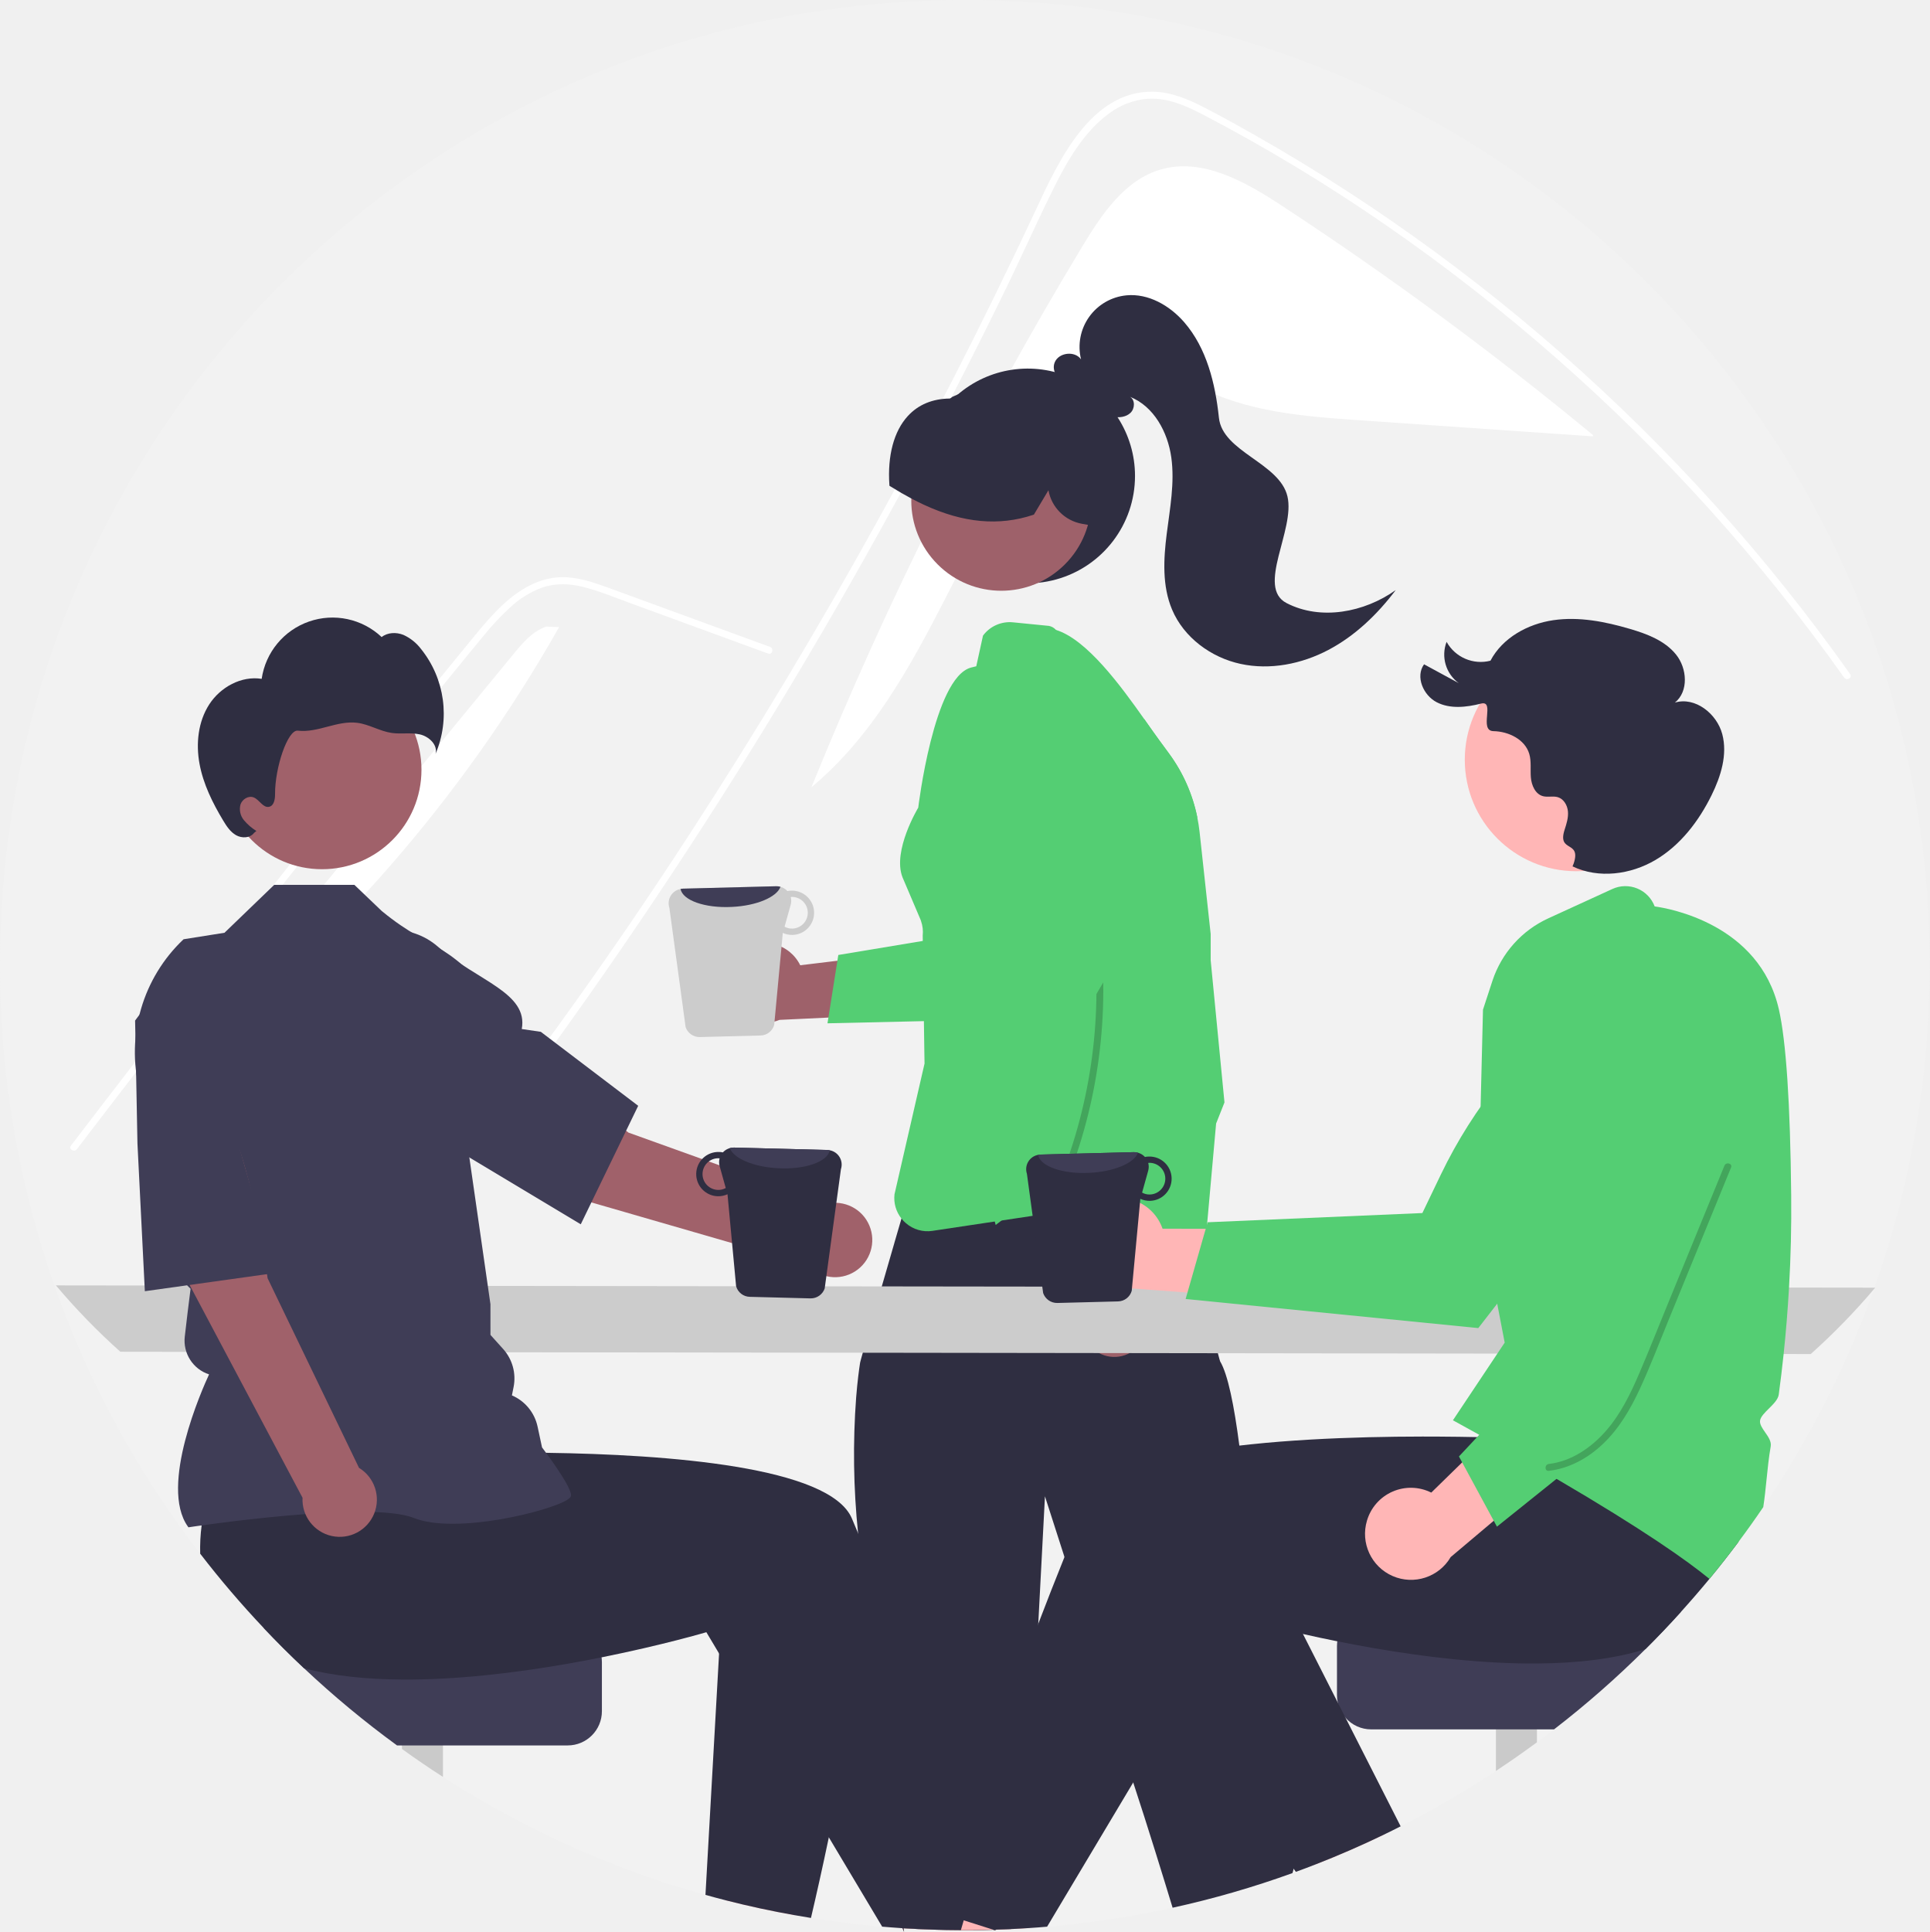
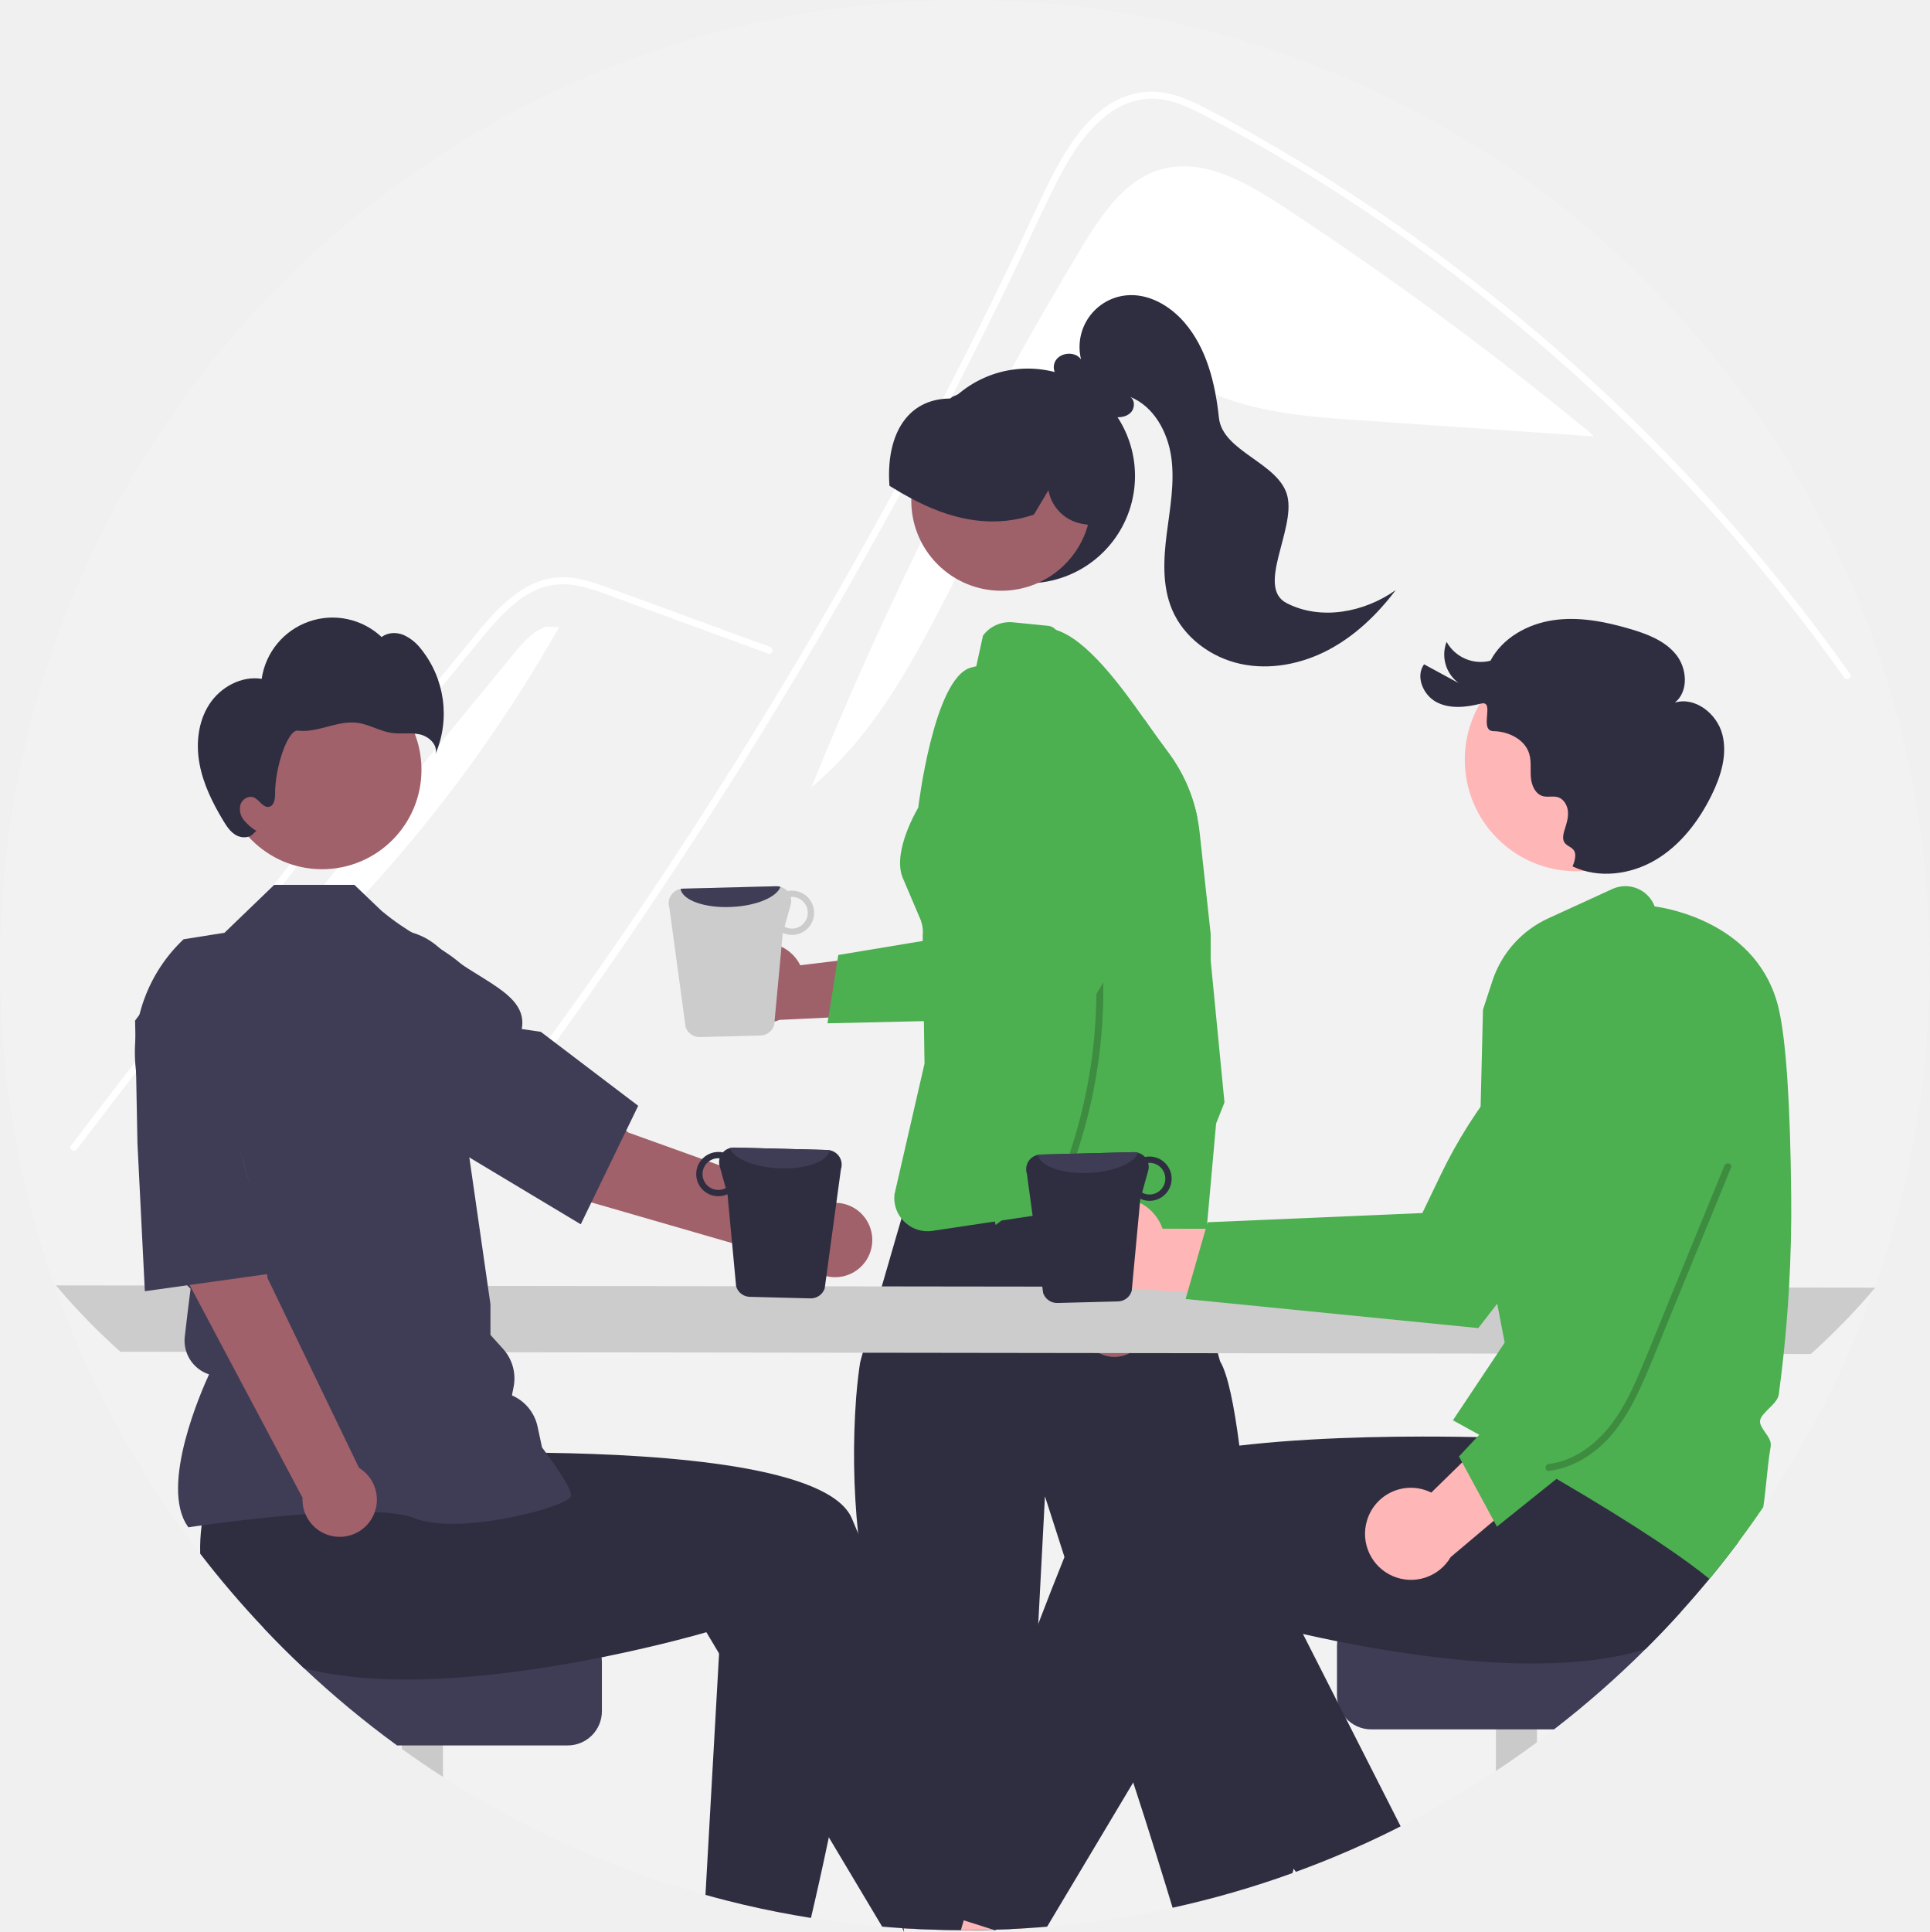
<svg xmlns="http://www.w3.org/2000/svg" data-name="Layer 1" width="842" height="842.8" viewBox="0 0 842 842.8">
  <path d="M1021,449.6a420.098,420.098,0,0,1-24.1,140.73c-.07.21-.14.4-.22.61v.01a419.102,419.102,0,0,1-48.3,95.08q-5.22,7.71-10.81,15.17-6.15,8.25-12.69,16.17-6.03,7.305-12.38,14.33-7.545,8.37-15.54,16.31a421.17,421.17,0,0,1-39.88,35q-3.69,2.865-7.46,5.63-8.775,6.48-17.9,12.5A417.418,417.418,0,0,1,790.15,825.3c-2.47,1.26-4.96,2.5-7.46,3.7q-14.505,7.005-29.6,12.89c-2.87,1.13-5.75,2.22-8.66,3.27-.49.19-.98.37-1.48.54a418.308,418.308,0,0,1-107.06,23.38q-3.81.345-7.63.58-4.05.285-8.11.46c-2.14.11-4.27.19-6.42.25-.44.02-.89.04-1.33.04q-4.335.135-8.7.17c-1.23.01-2.46.02-3.7.02-.58,0-1.16,0-1.74-.01q-12.585-.045-24.98-.82c-.17-.01-.34-.03-.51-.03-2.96-.2-5.91-.41-8.85-.67q-15.705-1.32-31.07-3.8-3.54-.555-7.06-1.2-15.285-2.7-30.17-6.51-4.425-1.125-8.8-2.35a418.627,418.627,0,0,1-114.54-51.46q-9.12-5.865-17.9-12.2c-.72-.5-1.43-1.02-2.14-1.54a422.135,422.135,0,0,1-40.59-33.67q-9.105-8.55-17.68-17.64A419.389,419.389,0,0,1,179,449.6c0-232.51,188.49-421,421-421S1021,217.09,1021,449.6Z" transform="translate(-179 -28.60001)" fill="#f2f2f2" />
  <path d="M651.36,135.928c8.429-13.941,18.418-28.827,34.061-33.379,18.115-5.272,36.724,5.201,52.509,15.535a1530.116,1530.116,0,0,1,136.171,100.329l-.048.541q-50.806-3.504-101.613-7.007c-24.472-1.688-49.784-3.608-71.411-15.185-8.206-4.393-16.206-10.261-25.505-10.67-11.553-.508-21.627,7.561-29.544,15.991-46.83,49.867-60.381,126.126-112.919,169.938A1667.327,1667.327,0,0,1,651.36,135.928Z" transform="translate(-179 -28.60001)" fill="#fff" />
  <path d="M363.505,558.892c5.179-6.539,7.295-8.071,12.403-14.67q62.39-80.692,117.283-166.835Q530.476,318.882,564.064,258.13q15.99-28.882,31.104-58.218Q606.896,177.166,618.1,154.148c2.136-4.383,4.212-8.786,6.277-13.199,4.867-10.378,9.643-20.806,14.771-31.044,5.844-11.668,12.957-23.9,23.688-31.739a32.319,32.319,0,0,1,16.837-6.479c8.736-.564,16.796,3.043,24.373,6.983,55.437,28.907,107.337,65.15,154.28,106.39A803.198,803.198,0,0,1,983.67,324.197c1.108,1.582,3.728.071,2.609-1.521q-6.605-9.34-13.471-18.479A805.459,805.459,0,0,0,842.276,167.418a810.7,810.7,0,0,0-75.659-55.548Q746.561,98.872,725.75,87.094c-6.993-3.96-14.016-7.869-21.159-11.537-7.003-3.597-14.439-6.831-22.439-6.952-27.225-.423-41.321,30.409-51.004,51.155q-4.564,9.794-9.239,19.527Q604.241,176.239,585.213,212.517q-11.743,22.398-24.001,44.535-38.147,68.933-81.09,135.076c-37.925,58.409-75.548,110.007-118.753,164.628C360.18,558.268,362.306,560.424,363.505,558.892Z" transform="translate(-179 -28.60001)" fill="#fff" />
  <path d="M514.185,313.716,473.623,298.88l-20.139-7.366c-6.559-2.399-13.102-5.13-19.883-6.848-5.995-1.519-12.086-1.767-17.996.229a41.477,41.477,0,0,0-14.037,8.701,113.91,113.91,0,0,0-11.513,12.295c-4.385,5.269-8.705,10.594-13.044,15.901q-26.863,32.853-53.376,65.991-26.512,33.138-52.669,66.557-26.221,33.501-52.081,67.282-3.168,4.138-6.33,8.281c-1.165,1.526-3.791.022-2.61-1.526q26.051-34.121,52.465-67.962,26.479-33.922,53.324-67.557,26.845-33.634,54.052-66.976,6.778-8.307,13.579-16.595c3.824-4.661,7.606-9.372,11.8-13.71,7.7-7.963,17.319-15,28.834-15.191,6.77-.112,13.322,2.036,19.612,4.312,6.781,2.453,13.546,4.952,20.318,7.429L504.777,307.066l10.211,3.735c1.812.663,1.029,3.585-.804,2.915Z" transform="translate(-179 -28.60001)" fill="#fff" />
  <path d="M403.096,313.864c3.993-4.86,8.31-9.949,14.282-11.923l5.576.22A632.461,632.461,0,0,1,254.498,494.745Q328.797,404.305,403.096,313.864Z" transform="translate(-179 -28.60001)" fill="#fff" />
  <path d="M674.243,236.212A46.82,46.82,0,1,1,593.713,203.738q.112-.112.225-.225c.375-.393.749-.787,1.142-1.161a.018.018,0,0,0,.019-.019c.487-.449.974-.899,1.48-1.33a46.807,46.807,0,0,1,77.664,35.208Z" transform="translate(-179 -28.60001)" fill="#2f2e41" />
  <circle cx="615.888" cy="247.045" r="39.26" transform="translate(-173.2978 479.2563) rotate(-45)" fill="#9e616a" />
  <path d="M643.94,209.29a44.272,44.272,0,0,0-46.23-8.96q-.345.135-.69.3c-.01,0-.01.01-.02.01-.75.31-1.51.63-2.24.98l-.45.22v.06c-.08.06-.17.13-.26.19a1.535,1.535,0,0,1-.65.36c-7.55.1-13.7,2.66-18.26,7.61-6.09,6.6-8.95,17.27-8.07,30.05l.02.39.34.22c3.22,2.01,6.27,3.78,9.21,5.33,1.74.93,3.43,1.78,5.11,2.56.2.09.4.19.6.28,17,7.85,32.55,9.27,47.49,4.3l.28-.09,6.35-10.64a18.136,18.136,0,0,0,14.6,14.63l2.64.47,3.87.68.16-.73C661.58,240.21,656.03,220.84,643.94,209.29Z" transform="translate(-179 -28.60001)" fill="#2f2e41" />
  <path d="M740.387,291.691c-13.36-6.896,3.822-31.923.37-46.556-3.453-14.633-28.317-19.339-29.901-34.291S705.546,180.472,695.68,169.127c-6.304-7.249-15.594-12.601-25.158-11.693a22.621,22.621,0,0,0-19.825,27.932c-2.723-3.858-9.77-3.022-11.515,1.367-1.551,3.902,1.875,8.628,5.907,8.973,5.276,6.515,11.317,13.43,19.582,14.744,2.663.423,5.655.113,7.6-1.754s2.096-5.601-.211-6.996c10.387,4.126,16.476,15.356,18.018,26.426,1.541,11.07-.591,22.27-1.996,33.357s-2.01,22.751,2.337,33.048c5.136,12.165,16.962,20.884,29.868,23.68s26.65.063,38.332-6.094C770.3,305.96,780.042,296.56,788,286.022,774.292,295.756,755.327,299.403,740.387,291.691Z" transform="translate(-179 -28.60001)" fill="#2f2e41" />
  <polygon points="409.593 428.003 382.475 613.181 530.504 602.024 486.197 419.853 409.593 428.003" fill="#ffb8b8" />
  <path d="M743.45,843.81a17.824,17.824,0,0,1-.5,1.89,414.801,414.801,0,0,1-52.3,15.11c-3.74-12.3-10.91-35.59-17.19-54.64-5.13-15.55-9.66-28.27-11.24-29.86-4.39-4.37,0-10.2,0-10.2l-18.75-58.29-8.52-26.48-2.92,55.63-4.24,80.58-.12,2.26s-5.84,17.49-2.92,20.41-2.92,14.59-2.92,14.59l-1.68,15.31c-2.14.11-4.27.19-6.42.25L613,870.6l-.6-.19q-4.335.135-8.7.17c-1.23.01-2.46.02-3.7.02-.58,0-1.16,0-1.74-.01q-12.585-.045-24.98-.82l-5.13-41.75-5.3-43.14s5.83-11.65,0-17.48c-3.51-3.51-1.75-8.61.22-12.11-1.22-5.41-2.89-13.73-5.14-26.05-.08-.41-.15-.83-.23-1.25q-1.065-5.865-1.91-11.5c-1-6.61-1.78-12.96-2.38-19.04a334.226,334.226,0,0,1-.84-59.27c.56-7.02,1.26-12.16,1.72-15.13.04-.28.47-1.85,1.17-4.33,1.1-3.97,2.91-10.27,4.94-17.32,1.08-3.74,2.22-7.69,3.35-11.62,1.97-6.81,3.93-13.56,5.51-19.02v-.03c1.39-4.79,2.5-8.57,3.08-10.55.28-.97.43-1.5.43-1.5s.31-.07.9-.2c1.83-.42,6.35-1.43,12.61-2.78,6.53-1.38,14.94-3.13,24.18-4.91,7.91-1.52,16.43-3.07,24.9-4.46,3.04-.49,6.08-.97,9.08-1.42,18.53-2.76,35.54-4.33,43.6-2.54a15.016,15.016,0,0,1,1.65.45,8.207,8.207,0,0,1,1.57.71c.25.15,2.67,9.59,5.76,21.89.03.12.06.25.09.37.93,3.72,1.92,7.68,2.93,11.73,1.03,4.13,2.07,8.34,3.09,12.44,3.03,12.18,5.83,23.45,7.27,28.97.55,2.14.91,3.41.99,3.55,3.38,5.63,6.14,19.43,8.38,36.74,2,15.45,3.59,33.7,4.82,51.43.61,8.77,1.13,17.42,1.57,25.54,1.49,27.32,2.09,48.65,2.09,48.65s2.23,17.78,6.66,26.17a12.757,12.757,0,0,0,2.07,2.97c2.95,2.95,3.29,5.51,2.9,7.33a6.057,6.057,0,0,1-1.04,2.38,3.943,3.943,0,0,1-.39.49,11.349,11.349,0,0,0,2.92,10.2C744.2,837.23,743.97,841.31,743.45,843.81Z" transform="translate(-179 -28.60001)" fill="#2f2e41" />
-   <path d="M694.96,397.21q-.255-1.89-.54-3.81c-.11-.82-.24-1.64-.36-2.45-1.27-8.18,4.02-15.18-2.83-20.84a14.54,14.54,0,0,1-3.83-4.78l-1.57-3.16-2.89-5.86-6.32-12.74-1.09-2.19a14.04,14.04,0,0,0-1.06-1.79,14.447,14.447,0,0,0-4.51-4.22l-15.7-9.36a14.488,14.488,0,0,1-5.62-6.09l-.39-.8c-1.73-3.55-4.83-12.04-8.5-15.73l-.01-.01a5.38,5.38,0,0,0-3.08-1.75L621.03,300.08a14.494,14.494,0,0,0-13.11,5.79l-.43,1.95-2.51,11.43-.14.03c-.74.17-1.48.34-2.21.55-16.21,4.43-22.97,61.1-22.97,61.1s-11.35,18.73-6.89,30.32l7.96,18.69a2.253,2.253,0,0,1,.14.44,14.39,14.39,0,0,1,.74,6.35l.01.73.02,1.61.06,4.13.19,13.7.24,17.15.21,14.61.07,3.89L569.3,549.6a14.351,14.351,0,0,0,3.03,10.57l.01.01a13.429,13.429,0,0,0,.92,1.06l.01.01c.31.32.63.61.96.9a14.382,14.382,0,0,0,11.66,3.39l1.75-.27h.01l25.4-3.81h.02l2.94-.44h.02l28.43-4.27h.02l4.87-.74c.39-.05.77-.1,1.16-.13l26.03-1.79a14.668,14.668,0,0,0,1.78-.23h.01a14.54,14.54,0,0,0,10.47-8.37,12.885,12.885,0,0,0,.89-2.67,15.044,15.044,0,0,0,.37-3.03l.29-24.52.99-79.24a14.264,14.264,0,0,1,2.18-7.47C697.13,422.8,696.72,410.46,694.96,397.21Z" transform="translate(-179 -28.60001)" fill="#54ce73" />
+   <path d="M694.96,397.21q-.255-1.89-.54-3.81c-.11-.82-.24-1.64-.36-2.45-1.27-8.18,4.02-15.18-2.83-20.84a14.54,14.54,0,0,1-3.83-4.78l-1.57-3.16-2.89-5.86-6.32-12.74-1.09-2.19a14.04,14.04,0,0,0-1.06-1.79,14.447,14.447,0,0,0-4.51-4.22l-15.7-9.36a14.488,14.488,0,0,1-5.62-6.09l-.39-.8c-1.73-3.55-4.83-12.04-8.5-15.73l-.01-.01a5.38,5.38,0,0,0-3.08-1.75L621.03,300.08a14.494,14.494,0,0,0-13.11,5.79l-.43,1.95-2.51,11.43-.14.03c-.74.17-1.48.34-2.21.55-16.21,4.43-22.97,61.1-22.97,61.1s-11.35,18.73-6.89,30.32l7.96,18.69a2.253,2.253,0,0,1,.14.44,14.39,14.39,0,0,1,.74,6.35l.01.73.02,1.61.06,4.13.19,13.7.24,17.15.21,14.61.07,3.89L569.3,549.6a14.351,14.351,0,0,0,3.03,10.57l.01.01a13.429,13.429,0,0,0,.92,1.06l.01.01c.31.32.63.61.96.9a14.382,14.382,0,0,0,11.66,3.39l1.75-.27h.01l25.4-3.81h.02l2.94-.44h.02l28.43-4.27h.02l4.87-.74c.39-.05.77-.1,1.16-.13l26.03-1.79a14.668,14.668,0,0,0,1.78-.23h.01a14.54,14.54,0,0,0,10.47-8.37,12.885,12.885,0,0,0,.89-2.67,15.044,15.044,0,0,0,.37-3.03l.29-24.52.99-79.24a14.264,14.264,0,0,1,2.18-7.47C697.13,422.8,696.72,410.46,694.96,397.21Z" transform="translate(-179 -28.60001)" fill="#4caf50" />
  <path d="M651.317,608.843a14.049,14.049,0,0,1,13.786-16.553l16.24-47.209,15.834,20.551-17.849,41.68a14.125,14.125,0,0,1-28.011,1.531Z" transform="translate(-179 -28.60001)" fill="#9e616a" />
-   <path d="M713.28,509.52l-3.65,9.2-5.1,56.91a16.048,16.048,0,0,0-4.49,1.89,15.759,15.759,0,0,0-6.65,18.42l1.5,4.5-11.15-3.43-18.33-5.63L643.8,584.74,647.46,572.87a17.617,17.617,0,0,0-2.98-16.12,17.439,17.439,0,0,0-1.41-1.59l1.37-10.25.81-6.09-9.89,7.51-19.34,14.69h-.01l-2.56,1.95s-.14-.52-.4-1.51c-.49-1.91-1.41-5.57-2.59-10.67a648.089,648.089,0,0,1-12.89-77.09c-.6-5.84-1.12-11.82-1.54-17.89-.43-6.25-.75-12.59-.92-18.97-1.44-51.93,6.54-106.37,39.89-134.21a15.911,15.911,0,0,1,4.75.76c13.5,4.15,28.31,24.43,38.55,38.94,2.42,3.43,4.58,6.53,6.41,9.02l4.43,6.03a70.566,70.566,0,0,1,12.27,27.71q.645,3.18,1.01,6.44l4.84,44.52v11.47Z" transform="translate(-179 -28.60001)" fill="#54ce73" />
+   <path d="M713.28,509.52l-3.65,9.2-5.1,56.91a16.048,16.048,0,0,0-4.49,1.89,15.759,15.759,0,0,0-6.65,18.42l1.5,4.5-11.15-3.43-18.33-5.63L643.8,584.74,647.46,572.87a17.617,17.617,0,0,0-2.98-16.12,17.439,17.439,0,0,0-1.41-1.59l1.37-10.25.81-6.09-9.89,7.51-19.34,14.69h-.01l-2.56,1.95s-.14-.52-.4-1.51c-.49-1.91-1.41-5.57-2.59-10.67a648.089,648.089,0,0,1-12.89-77.09c-.6-5.84-1.12-11.82-1.54-17.89-.43-6.25-.75-12.59-.92-18.97-1.44-51.93,6.54-106.37,39.89-134.21a15.911,15.911,0,0,1,4.75.76c13.5,4.15,28.31,24.43,38.55,38.94,2.42,3.43,4.58,6.53,6.41,9.02l4.43,6.03a70.566,70.566,0,0,1,12.27,27.71q.645,3.18,1.01,6.44l4.84,44.52v11.47Z" transform="translate(-179 -28.60001)" fill="#4caf50" />
  <path d="M203.39,589.327a289.005,289.005,0,0,0,28.12,28.95l737.58,1a289.004,289.004,0,0,0,28.12-28.95Z" transform="translate(-179 -28.60001)" fill="#ccc" />
  <path d="M603.7,870.58c-1.23.01-2.46.02-3.7.02-.58,0-1.16,0-1.74-.01q-12.585-.045-24.98-.82l.2,1.63-.71-1.66-15.85-36.9,11.23-4.82,20.6-8.85L595,840.66l5.98,20.58,1.78,6.1Z" transform="translate(-179 -28.60001)" fill="#ffb6b6" />
  <path d="M530.27,827.74l-4.48,36.33q-15.285-2.7-30.17-6.51V827.75Z" transform="translate(-179 -28.60001)" fill="#ffb6b6" />
  <path d="M372.28,760.78v42.97q-9.12-5.865-17.9-12.2V760.78Z" transform="translate(-179 -28.60001)" fill="#cacaca" />
  <path d="M441.63,753.62v21.47a14.924,14.924,0,0,1-14.91,14.92H352.24a422.135,422.135,0,0,1-40.59-33.67q-9.105-8.55-17.68-17.64H426.72a14.93,14.93,0,0,1,14.91,14.92Z" transform="translate(-179 -28.60001)" fill="#3f3d56" />
  <path d="M616.18,869.59l-2.45.78L613,870.6l-.6-.19q-4.335.135-8.7.17c-1.23.01-2.46.02-3.7.02-.58,0-1.16,0-1.74-.01q-12.585-.045-24.98-.82l.2,1.63-.71-1.66c-2.96-.2-5.91-.41-8.85-.67L540.65,830.1l-47.89-80.19-5.55-9.29s-18.93,5.6-45.72,10.97c-20.19,4.06-44.84,7.97-69.21,9.25-6.01.32-12,.48-17.9.43-15.25-.1-29.9-1.53-42.73-4.93q-9.105-8.55-17.68-17.64a421.224,421.224,0,0,1-27.62-32.33,78.015,78.015,0,0,1,.63-12.34c.09-.68.18-1.37.29-2.07L270,645.6l20.28-2.68,30.86-4.08,33.43-4.42,3.68,28.82s26.03-1.32,59.01-.88c52.97.72,123.85,6,133.45,28.66.9,2.13,1.8,4.28,2.7,6.43,18.64,44.65,35.76,92.22,47.39,126.02,2.22,6.44,4.23,12.37,6.02,17.69C612.73,858.73,616.18,869.59,616.18,869.59Z" transform="translate(-179 -28.60001)" fill="#2f2e41" />
  <path d="M559.48,716.57q-.735,6.36-1.55,12.67c-4.8,37.21-11.41,72.75-17.28,100.86-2.87,13.72-5.57,25.66-7.8,35.17q-3.54-.555-7.06-1.2-15.285-2.7-30.17-6.51-4.425-1.125-8.8-2.35l5.94-105.3,1.96-34.83,61.07,1.41Z" transform="translate(-179 -28.60001)" fill="#2f2e41" />
  <path d="M657.675,553.699A19.952,19.952,0,0,1,686.261,564.6l70.903.084-20.32,30.735-64.215-4.792a20.06,20.06,0,0,1-14.953-36.928Z" transform="translate(-179 -28.60001)" fill="#ffb6b6" />
-   <path d="M696.331,595.264,824.028,607.95l.337-.431c.644-.823,64.566-82.646,75.305-102.124a58.891,58.891,0,0,0,6.82-38.571l-.073-.324-.254-.215a29.885,29.885,0,0,0-37.369-.819,211.683,211.683,0,0,0-61.088,75.483l-8.08,16.821-93.71,4.02Z" transform="translate(-179 -28.60001)" fill="#54ce73" />
+   <path d="M696.331,595.264,824.028,607.95l.337-.431c.644-.823,64.566-82.646,75.305-102.124a58.891,58.891,0,0,0,6.82-38.571l-.073-.324-.254-.215a29.885,29.885,0,0,0-37.369-.819,211.683,211.683,0,0,0-61.088,75.483l-8.08,16.821-93.71,4.02Z" transform="translate(-179 -28.60001)" fill="#4caf50" />
  <path d="M647.08,825.84l-18.82,43.82q-4.05.285-8.11.46c-2.14.11-4.27.19-6.42.25L613,870.6l-.6-.19q-4.335.135-8.7.17c-1.23.01-2.46.02-3.7.02-.58,0-1.16,0-1.74-.01l1.25-4.28,1.47-5.07,5.84-20.08,8.43-28.99,12.54,5.38Z" transform="translate(-179 -28.60001)" fill="#ffb6b6" />
  <path d="M782.69,829q-14.505,7.005-29.6,12.89l-9.84-16.55,31.72-13.93Z" transform="translate(-179 -28.60001)" fill="#ffb6b6" />
  <path d="M849.62,753.78v34.86q-8.775,6.48-17.9,12.5V753.78Z" transform="translate(-179 -28.60001)" fill="#cacaca" />
  <path d="M912.5,731.7q-7.545,8.37-15.54,16.31a421.17,421.17,0,0,1-39.88,35h-79.8a14.879,14.879,0,0,1-11.19-5.07l-.01-.03a14.727,14.727,0,0,1-3.36-6.6l-.01-.02a15.302,15.302,0,0,1-.34-3.2V746.62a14.93,14.93,0,0,1,14.91-14.92Z" transform="translate(-179 -28.60001)" fill="#3f3d56" />
  <path d="M945.38,647.9l-8.65,37.06a77.902,77.902,0,0,1,.84,16.24q-6.15,8.25-12.69,16.17-6.03,7.305-12.38,14.33-7.545,8.37-15.54,16.31c-13.88,4.36-30.24,6.14-47.34,6.26-5.9.05-11.89-.11-17.9-.43-24.37-1.28-49.02-5.19-69.21-9.25-5.34-1.06-10.36-2.14-14.98-3.19-8.75-1.97-16.07-3.81-21.37-5.21-5.97-1.56-9.37-2.57-9.37-2.57l-22.71,38.03-20.62,34.52-37.57,62.91q-3.81.345-7.63.58-4.05.285-8.11.46c-2.14.11-4.27.19-6.42.25L613,870.6l-.6-.19-9.64-3.07-3.25-1.03-11.69-3.72s2.61-8.22,7.18-21.93c1.68-5.03,3.62-10.81,5.8-17.19,7.87-23.06,18.78-54.03,31.23-86.5,3.69-9.64,7.51-19.42,11.44-29.15,3.22-7.99,6.5-15.95,9.82-23.8,5.77-13.61,33.65-20.95,66.48-24.8,1.67-.19,3.35-.38,5.04-.56,16.73-1.76,34.48-2.67,51.08-3.09,8.31-.21,16.33-.29,23.79-.3q3.615,0,7.03.02h.01c6.15.03,11.81.12,16.79.22.97.02,1.91.05,2.83.07h.01c.62.01,1.23.03,1.83.04,10.89.28,17.57.62,17.57.62l2.59-20.32.53-4.1.5-3.9v-.01l.06-.49.41-.01,7.2-.14,60.52-1.18,33.06-.65Z" transform="translate(-179 -28.60001)" fill="#2f2e41" />
  <path d="M790.15,825.3c-2.47,1.26-4.96,2.5-7.46,3.7q-14.505,7.005-29.6,12.89c-2.87,1.13-5.75,2.22-8.66,3.27-.32-.45-.65-.9-.98-1.35-13.88-19.05-31.52-44.19-49.37-72.16-7.47-11.7-14.98-23.9-22.27-36.36l52.78-24.64,5.92-2.76,17.02,33.51,15.18,29.89,3.38,6.65Z" transform="translate(-179 -28.60001)" fill="#2f2e41" />
  <circle cx="687.762" cy="331.426" r="48.625" fill="#ffb6b6" />
  <path d="M865.153,406.54c11.369,5.455,25.362,3.607,36.216-2.811s18.842-16.884,24.424-28.191c4.088-8.281,7.058-17.764,4.691-26.69s-11.812-16.406-20.66-13.762c6.062-4.881,5.355-14.947.457-20.995s-12.627-8.956-20.095-11.148c-10.838-3.181-22.226-5.426-33.404-3.799s-22.182,7.679-27.442,17.675a17.039,17.039,0,0,1-19.144-8.221,15.437,15.437,0,0,0,5.307,18.009l-15.138-8.213c-3.859,5.349-.352,13.508,5.506,16.538s12.94,2.222,19.334.603-1.15,11.884,5.445,12.014,13.728,3.581,15.616,9.901c.989,3.31.413,6.865.704,10.307s1.941,7.261,5.277,8.158c2.108.567,4.414-.184,6.504.445,2.591.78,4.171,3.552,4.399,6.248s-.618,5.355-1.452,7.929c-3.3,10.172,7.29,4.47,3.99,14.642Z" transform="translate(-179 -28.60001)" fill="#2f2e41" />
-   <path d="M960.56,550.17c-.4-40.16-2.22-67.53-5.4-81.36-8.54-37.18-47.99-43.96-54.17-44.8a13.645,13.645,0,0,0-18.45-7.61l-28.03,12.84a45.664,45.664,0,0,0-24.27,27.1l-4.16,12.7-2.09,85.23,6.9,35.85.01.02,4.65,24.15-3.2,4.8-18.27,27.4-.31.48-.01.01-.8,1.19c1.11.61,2.21,1.21,3.29,1.81q4.2,2.31,8.19,4.53c.64.36,1.27.71,1.9,1.07h.01c.4.22.8.44,1.19.66Q842.51,664.61,854.79,671.75c1.14.66,2.27,1.32,3.38,1.97,37.8,22.11,56.96,35.65,66.71,43.65q6.54-7.92,12.69-16.17,5.58-7.455,10.81-15.17c.61-4.02,1.02-8.04,1.42-11.98.48-4.74.98-9.65,1.82-14.48.37-2.14-1.05-4.17-2.42-6.13-1.27-1.83-2.47-3.55-2.22-5.17.26-1.67,2.1-3.49,3.89-5.26,1.95-1.94,3.97-3.94,4.26-6.05q1.2-8.82,2.13-17.7,1.53-14.445,2.35-28.98Q960.765,570.21,960.56,550.17Z" transform="translate(-179 -28.60001)" fill="#54ce73" />
+   <path d="M960.56,550.17c-.4-40.16-2.22-67.53-5.4-81.36-8.54-37.18-47.99-43.96-54.17-44.8a13.645,13.645,0,0,0-18.45-7.61l-28.03,12.84a45.664,45.664,0,0,0-24.27,27.1l-4.16,12.7-2.09,85.23,6.9,35.85.01.02,4.65,24.15-3.2,4.8-18.27,27.4-.31.48-.01.01-.8,1.19c1.11.61,2.21,1.21,3.29,1.81q4.2,2.31,8.19,4.53c.64.36,1.27.71,1.9,1.07h.01c.4.22.8.44,1.19.66Q842.51,664.61,854.79,671.75c1.14.66,2.27,1.32,3.38,1.97,37.8,22.11,56.96,35.65,66.71,43.65q6.54-7.92,12.69-16.17,5.58-7.455,10.81-15.17c.61-4.02,1.02-8.04,1.42-11.98.48-4.74.98-9.65,1.82-14.48.37-2.14-1.05-4.17-2.42-6.13-1.27-1.83-2.47-3.55-2.22-5.17.26-1.67,2.1-3.49,3.89-5.26,1.95-1.94,3.97-3.94,4.26-6.05q1.2-8.82,2.13-17.7,1.53-14.445,2.35-28.98Q960.765,570.21,960.56,550.17Z" transform="translate(-179 -28.60001)" fill="#4caf50" />
  <path d="M775.462,691.93a19.952,19.952,0,0,1,28.05-12.213L854.227,630.166l6.987,36.176-49.231,41.508a20.06,20.06,0,0,1-36.522-15.92Z" transform="translate(-179 -28.60001)" fill="#ffb6b6" />
-   <path d="M832.163,694.578l100.109-80.286-.061-.543c-.116-1.039-11.699-104.222-17.654-125.652a58.89,58.89,0,0,0-22.116-32.328l-.279-.18-.332.024a29.885,29.885,0,0,0-27.271,25.561,211.683,211.683,0,0,0,9.171,96.671l5.997,17.671-64.138,68.441Z" transform="translate(-179 -28.60001)" fill="#54ce73" />
+   <path d="M832.163,694.578l100.109-80.286-.061-.543c-.116-1.039-11.699-104.222-17.654-125.652a58.89,58.89,0,0,0-22.116-32.328l-.279-.18-.332.024a29.885,29.885,0,0,0-27.271,25.561,211.683,211.683,0,0,0,9.171,96.671l5.997,17.671-64.138,68.441Z" transform="translate(-179 -28.60001)" fill="#4caf50" />
  <circle cx="140.514" cy="335.79" r="43.388" fill="#a0616a" />
  <path d="M261.221,694.864l-.237-.332c-12.639-17.695,6.37-60.216,9.237-66.38h0a15.475,15.475,0,0,1-10.592-16.527l1.236-10.506,1.288-10.305-9.229-9.229-.026-.23-5.311-46.474-7.723-30.868A67.768,67.768,0,0,1,259.099,438.337l17.851-2.834L298.644,414.6h34.984l11.995,11.461c23.583,19.331,29.182,10.933,55.775,47.324l-19.041,50.165L393,597.537l.006,13.39,5.543,6.16a19.17,19.17,0,0,1,4.547,16.582l-.729,3.645h0a19.17,19.17,0,0,1,11.193,13.603l1.947,9.085c1.666,2.198,12.66,16.857,12.66,20.865,0,.602-.444,1.183-1.397,1.828-7.492,5.073-48.904,15.417-67.233,8.082-19.523-7.806-97.132,3.904-97.914,4.024Z" transform="translate(-179 -28.60001)" fill="#3f3d56" />
  <path d="M239.178,518.859l36.076-7.062c13.342,19.925,20.505,74.407,20.505,74.407l39.886,82.719a16.23,16.23,0,1,1-24.636,13.049l-52.022-98.007Z" transform="translate(-179 -28.60001)" fill="#a0616a" />
  <path d="M238.976,527.419l-1.026-53.62,16.977-22.713a29.845,29.845,0,0,1,29.379-11.371h0A29.775,29.775,0,0,1,308.125,472.659c-2.882,22.705-9.424,51.118-24.225,57.547l-.15.065,15.34,53.649-56.888,7.947Z" transform="translate(-179 -28.60001)" fill="#3f3d56" />
  <path d="M453.239,522.681s-43.295-33.841-66.776-38.702l-20.783,30.323,56.207,34.445,109.431,31.641a16.231,16.231,0,1,0,8.347-26.661Z" transform="translate(-179 -28.60001)" fill="#a0616a" />
  <path d="M377.069,529.481l-45.119-28.99-9.421-26.746a29.845,29.845,0,0,1,6.904-30.737h0a29.775,29.775,0,0,1,40.626-1.453c17.26,15.03,39.503,20.068,36.606,35.943l8.31,1.214,42.493,32.272-25.059,51.686Z" transform="translate(-179 -28.60001)" fill="#3f3d56" />
  <path d="M270.3,335.881c4.872-7.537,14.015-12.561,22.878-11.149a31.242,31.242,0,0,1,52.347-18.222c2.61-2.076,6.403-2.186,9.5-.951a20.032,20.032,0,0,1,7.718,6.195,44.957,44.957,0,0,1,6.291,45.736c1.083-3.938-2.863-7.642-6.851-8.526-3.987-.884-8.169-.048-12.213-.623-5.182-.737-9.841-3.744-15.031-4.42-4.362-.569-8.749.55-13.003,1.671-4.254,1.121-8.629,2.264-12.998,1.745-4.369-.519-9.996,16.037-9.92,27.698.014,2.21-.441,5.047-2.6,5.516-2.659.577-4.201-3.093-6.732-4.093-2.255-.891-4.959.76-5.744,3.055a7.635,7.635,0,0,0,1.458,6.837,22.562,22.562,0,0,0,5.47,4.745l-1.043.867c-1.734,2.291-5.331,2.39-7.831.973-2.499-1.417-4.142-3.939-5.622-6.402-4.624-7.691-8.681-15.887-10.313-24.712S265.428,343.419,270.3,335.881Z" transform="translate(-179 -28.60001)" fill="#2f2e41" />
  <path d="M651.335,408.797a220.462,220.462,0,0,1,6.042,56.014,223.7,223.7,0,0,1-8.207,55.75A217.798,217.798,0,0,1,638.363,550.579c-.78,1.748,1.805,3.276,2.59,1.514a223.545,223.545,0,0,0,16.453-54.936,227.007,227.007,0,0,0,2.079-57.335,222.954,222.954,0,0,0-5.257-31.822c-.452-1.876-3.346-1.082-2.893.798Z" transform="translate(-179 -28.60001)" opacity="0.2" />
  <path d="M931.428,537.102,906.35,598.32c-4.036,9.852-7.952,19.765-12.153,29.549-3.782,8.809-8.095,17.657-14.46,24.919-6.425,7.33-15.068,13.28-24.941,14.443-1.894.223-1.917,3.226,0,3,9.019-1.062,17.103-5.546,23.631-11.747,7.06-6.705,12.035-15.246,16.096-24.012,4.527-9.769,8.376-19.871,12.457-29.832l12.822-31.299,14.519-35.442c.731-1.785-2.17-2.563-2.893-.798Z" transform="translate(-179 -28.60001)" opacity="0.2" />
  <path d="M634.16,592.668a6.416,6.416,0,0,0,6.183,4.331l26.492-.682a6.329,6.329,0,0,0,5.981-4.657l3.749-40.087a9.794,9.794,0,0,0,4.238.871,9.661,9.661,0,1,0-.485-19.317,8.184,8.184,0,0,0-1.736.181,6.548,6.548,0,0,0-4.874-2.103l-40.751,1.052a5.852,5.852,0,0,0-1.005.125,6.365,6.365,0,0,0-4.873,8.265Zm43.173-43.817,2.668-9.553a6.506,6.506,0,0,0,.02-3.375c.129-0.0.244-.062.373-.062a6.91,6.91,0,0,1,.324,13.817A6.505,6.505,0,0,1,677.333,548.851Z" transform="translate(-179 -28.60001)" fill="#2f2e41" />
  <path d="M631.952,532.382c.868,4.964,10.629,8.454,22.366,7.847,10.793-.497,19.617-4.287,21.234-8.779a6.025,6.025,0,0,0-1.844-.246l-40.751,1.052A5.852,5.852,0,0,0,631.952,532.382Z" transform="translate(-179 -28.60001)" fill="#3f3d56" />
  <path d="M545.922,538.646a6.365,6.365,0,0,0-4.873-8.265,5.852,5.852,0,0,0-1.005-.125l-40.751-1.052a6.548,6.548,0,0,0-4.874,2.103,8.184,8.184,0,0,0-1.736-.181,9.661,9.661,0,0,0-.485,19.317,9.794,9.794,0,0,0,4.238-.871l3.749,40.087a6.329,6.329,0,0,0,5.981,4.657l26.492.682a6.416,6.416,0,0,0,6.183-4.331ZM492.282,547.679a6.91,6.91,0,0,1,.324-13.817c.129 0.0.244.062.373.062a6.506,6.506,0,0,0,.02,3.375l2.668,9.553A6.505,6.505,0,0,1,492.282,547.679Z" transform="translate(-179 -28.60001)" fill="#2f2e41" />
  <path d="M541.048,530.382c-.868,4.964-10.629,8.454-22.366,7.847-10.793-.497-19.617-4.287-21.234-8.779a6.025,6.025,0,0,1,1.844-.246l40.751,1.052A5.852,5.852,0,0,1,541.048,530.382Z" transform="translate(-179 -28.60001)" fill="#3f3d56" />
  <path d="M502.429,443.301a17.294,17.294,0,0,1,25.742,6.374l61.014-7.381-14.253,28.58-55.755,2.628a17.388,17.388,0,0,1-16.748-30.201Z" transform="translate(-179 -28.60001)" fill="#9e616a" />
-   <path d="M701.41,385.09c-1.8,3.53-3.99,7.64-6.45,12.12-8.64,15.79-20.51,36.17-29.65,51.68-7.81,13.23-13.64,22.93-13.8,23.2l-.25.4-53.69,1.21-11.52.26-3.92.09-42.07.95.4-2.5,3.93-24.78.4-2.53,36.85-6.12,13.47-2.23,29.88-4.96,5.19-15.32a183.457,183.457,0,0,1,44.62-71.37c.59-.57,1.19-1.11,1.82-1.62.55-.44,1.11-.86,1.68-1.24,2.42,3.43,4.58,6.53,6.41,9.02l4.43,6.03A70.566,70.566,0,0,1,701.41,385.09Z" transform="translate(-179 -28.60001)" fill="#54ce73" />
+   <path d="M701.41,385.09c-1.8,3.53-3.99,7.64-6.45,12.12-8.64,15.79-20.51,36.17-29.65,51.68-7.81,13.23-13.64,22.93-13.8,23.2l-.25.4-53.69,1.21-11.52.26-3.92.09-42.07.95.4-2.5,3.93-24.78.4-2.53,36.85-6.12,13.47-2.23,29.88-4.96,5.19-15.32a183.457,183.457,0,0,1,44.62-71.37c.59-.57,1.19-1.11,1.82-1.62.55-.44,1.11-.86,1.68-1.24,2.42,3.43,4.58,6.53,6.41,9.02l4.43,6.03A70.566,70.566,0,0,1,701.41,385.09Z" transform="translate(-179 -28.60001)" fill="#4caf50" />
  <path d="M478.16,476.668a6.416,6.416,0,0,0,6.183,4.331l26.492-.682a6.329,6.329,0,0,0,5.981-4.657l3.749-40.087a9.794,9.794,0,0,0,4.238.871,9.661,9.661,0,0,0-.485-19.317,8.184,8.184,0,0,0-1.736.181,6.548,6.548,0,0,0-4.874-2.103l-40.751,1.052a5.852,5.852,0,0,0-1.005.125,6.365,6.365,0,0,0-4.873,8.265Zm43.173-43.817,2.668-9.553a6.506,6.506,0,0,0,.02-3.375c.129-0.0.244-.062.373-.062a6.91,6.91,0,0,1,.324,13.817A6.505,6.505,0,0,1,521.333,432.851Z" transform="translate(-179 -28.60001)" fill="#ccc" />
  <path d="M475.952,416.382c.868,4.964,10.629,8.454,22.366,7.847,10.793-.497,19.617-4.287,21.234-8.779a6.025,6.025,0,0,0-1.844-.246l-40.751,1.052A5.852,5.852,0,0,0,475.952,416.382Z" transform="translate(-179 -28.60001)" fill="#3f3d56" />
</svg>
